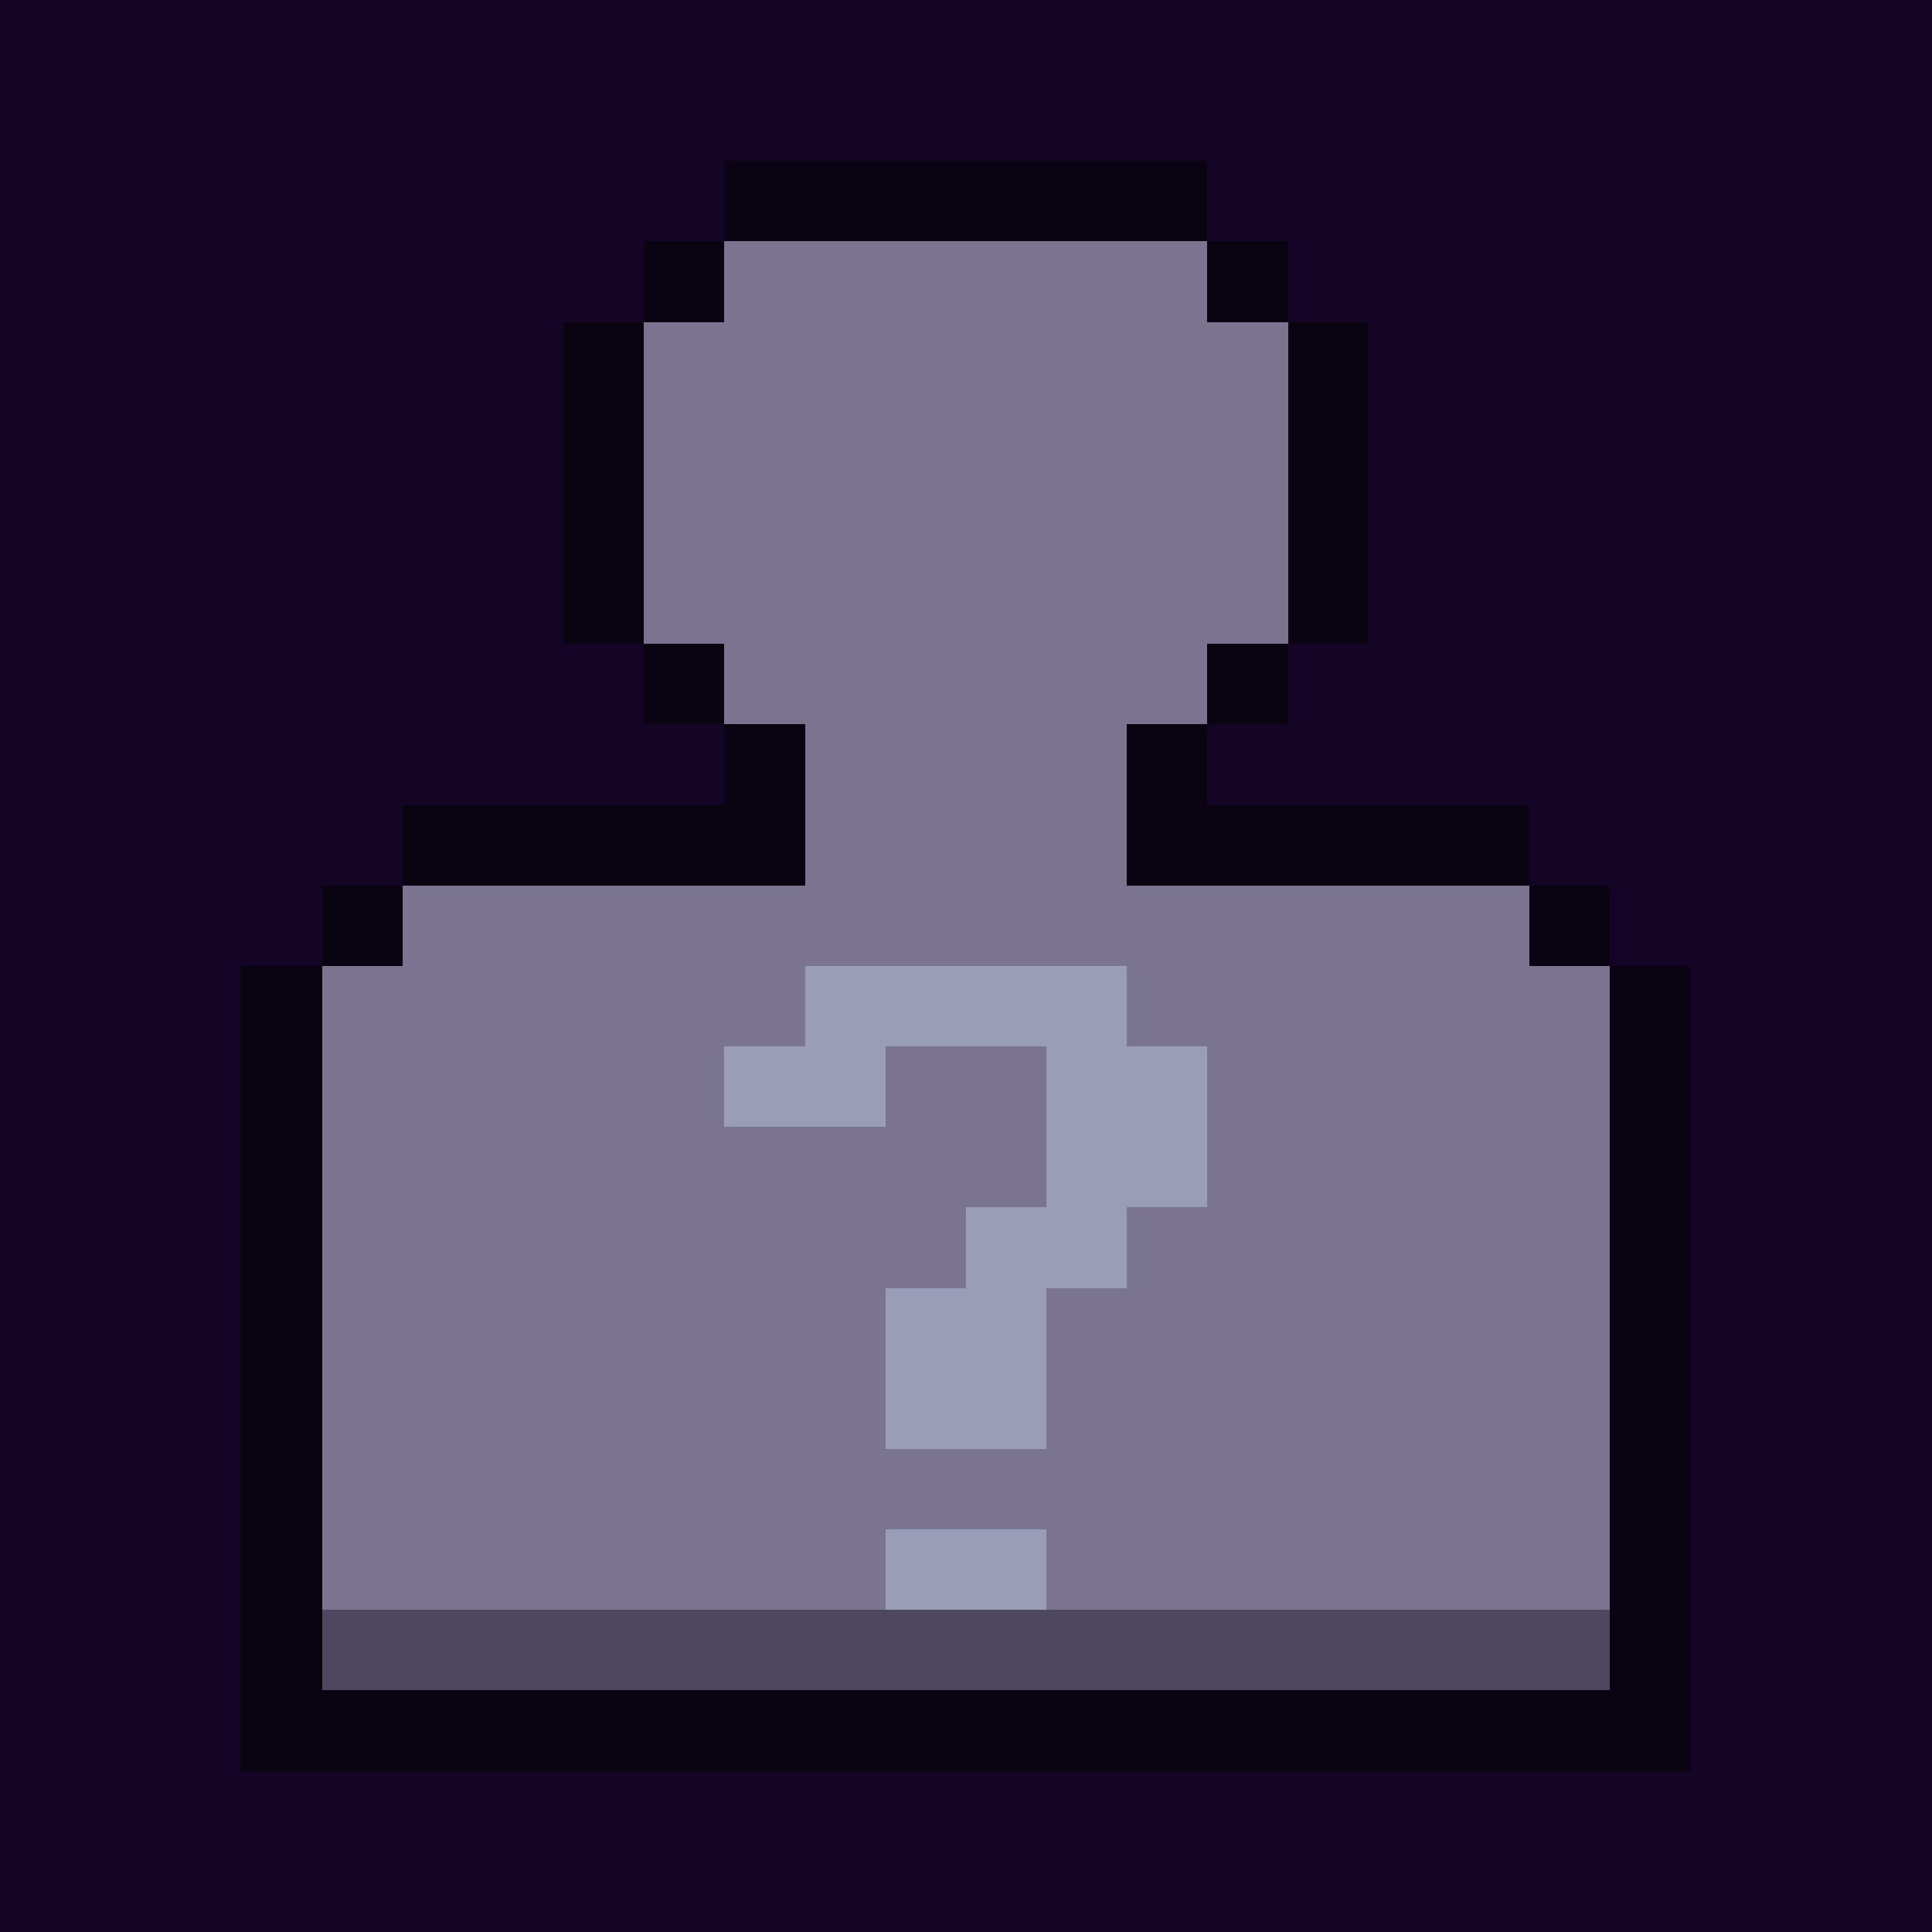
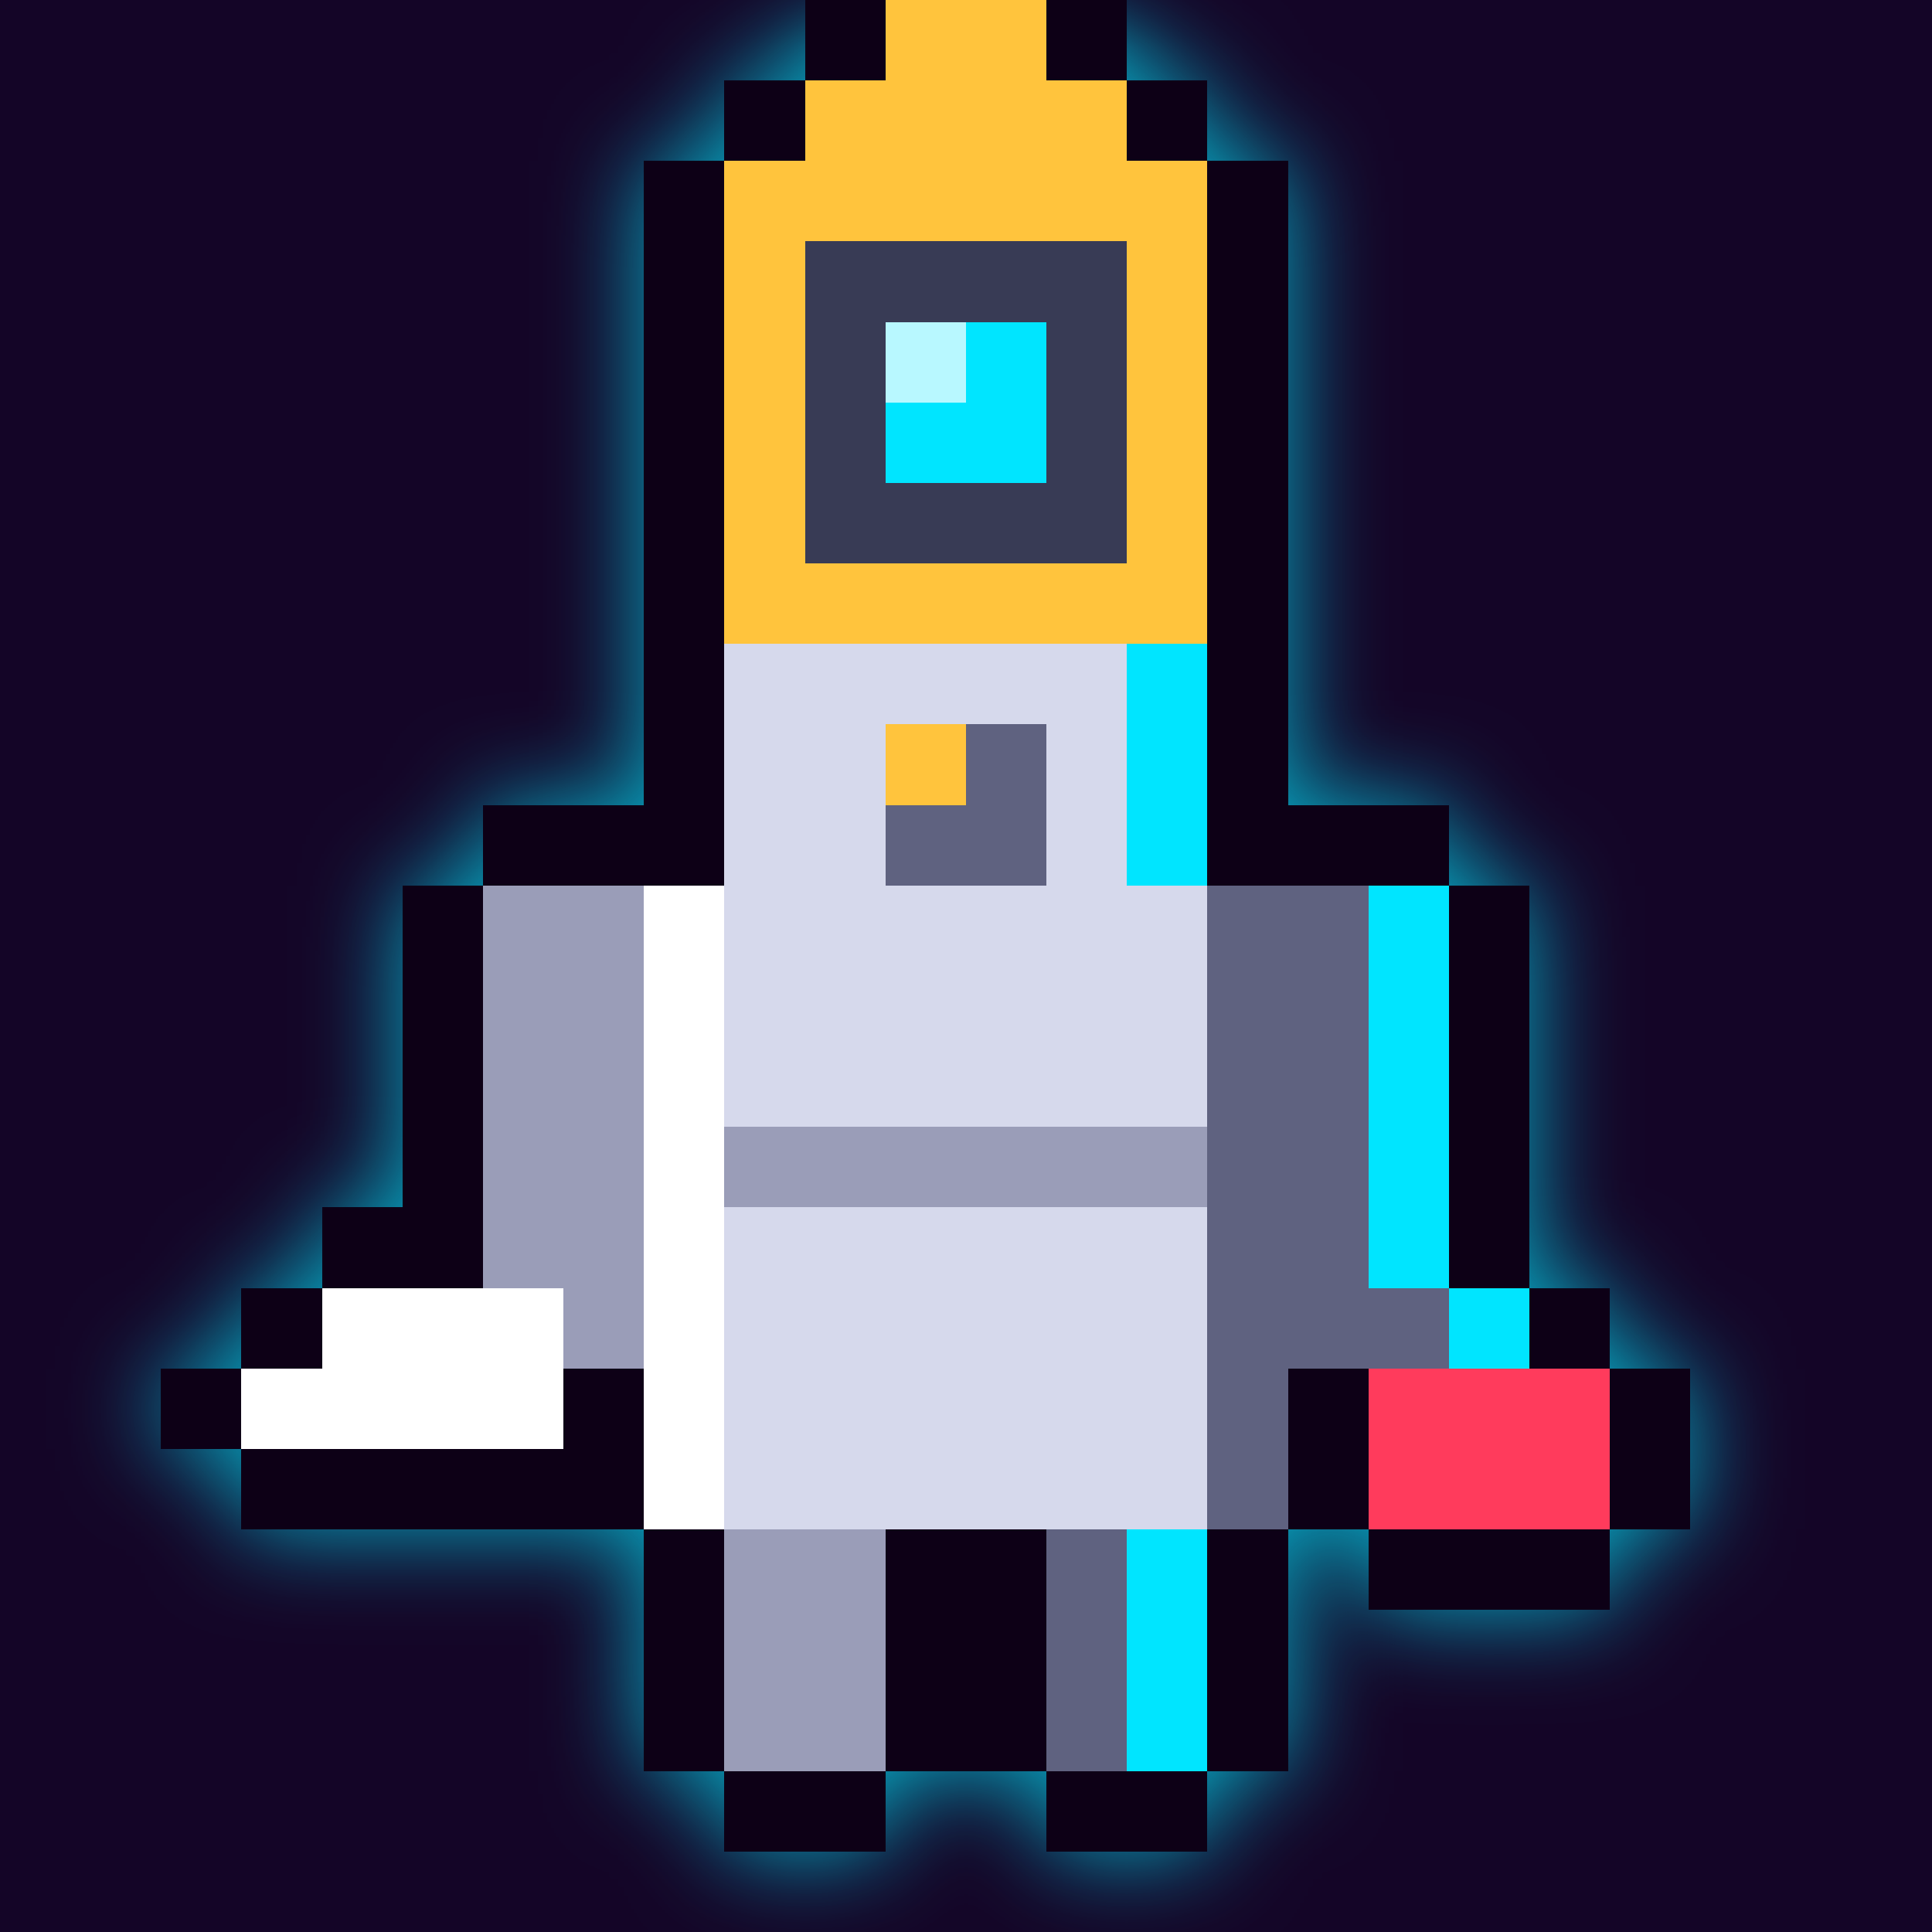
<svg xmlns="http://www.w3.org/2000/svg" width="96" height="96" viewBox="0 0 24 24" shape-rendering="crispEdges">
+   <filter id="glow-crypt_keeper" x="-20%" y="-20%" width="140%" height="140%">
+     <feDropShadow dx="0" dy="0" stdDeviation="0.6" flood-color="#00e5ff" flood-opacity="0.75" />
+   </filter>
  <rect width="24" height="24" fill="#140527" />
-   <path fill="#0a0412" d="M9 2h6v1h-6zM8 3h1v1h-1zM15 3h1v1h-1zM7 4h1v1h-1zM16 4h1v1h-1zM7 5h1v1h-1zM16 5h1v1h-1zM7 6h1v1h-1zM16 6h1v1h-1zM7 7h1v1h-1zM16 7h1v1h-1zM8 8h1v1h-1zM15 8h1v1h-1zM9 9h1v1h-1zM14 9h1v1h-1zM5 10h5v1h-5zM14 10h5v1h-5zM4 11h1v1h-1zM19 11h1v1h-1zM3 12h1v1h-1zM20 12h1v1h-1zM3 13h1v1h-1zM20 13h1v1h-1zM3 14h1v1h-1zM20 14h1v1h-1zM3 15h1v1h-1zM20 15h1v1h-1zM3 16h1v1h-1zM20 16h1v1h-1zM3 17h1v1h-1zM20 17h1v1h-1zM3 18h1v1h-1zM20 18h1v1h-1zM3 19h1v1h-1zM20 19h1v1h-1zM3 20h1v1h-1zM20 20h1v1h-1zM3 21h18v1h-18z" />
-   <path fill="#7a7490" d="M9 3h6v1h-6zM8 4h8v1h-8zM8 5h8v1h-8zM8 6h8v1h-8zM8 7h8v1h-8zM9 8h6v1h-6zM10 9h4v1h-4zM10 10h4v1h-4zM5 11h14v1h-14zM4 12h6v1h-6zM14 12h6v1h-6zM4 13h5v1h-5zM11 13h2v1h-2zM15 13h5v1h-5zM4 14h9v1h-9zM15 14h5v1h-5zM4 15h8v1h-8zM14 15h6v1h-6zM4 16h7v1h-7zM13 16h7v1h-7zM4 17h7v1h-7zM13 17h7v1h-7zM4 18h16v1h-16zM4 19h7v1h-7zM13 19h7v1h-7z" />
-   <path fill="#9a9db8" d="M10 12h4v1h-4zM9 13h2v1h-2zM13 13h2v1h-2zM13 14h2v1h-2zM12 15h2v1h-2zM11 16h2v1h-2zM11 17h2v1h-2zM11 19h2v1h-2z" />
-   <path fill="#4d4860" d="M4 20h16v1h-16z" />
+   <g filter="url(#glow-crypt_keeper)">
+     <path fill="#0a0412" d="M10 0h1v1h-1zM13 0h1v1h-1zM9 1h1v1h-1zM14 1h1v1h-1zM8 2h1v1h-1zM15 2h1v1h-1zM8 3h1v1h-1zM15 3h1v1h-1zM8 4h1v1h-1zM15 4h1v1h-1zM8 5h1v1h-1zM15 5h1v1h-1zM8 6h1v1h-1zM15 6h1v1h-1zM8 7h1v1h-1zM15 7h1v1h-1zM8 8h1v1h-1zM15 8h1v1h-1zM8 9h1v1h-1zM15 9h1v1h-1zM6 10h3v1h-3zM15 10h3v1h-3zM5 11h1v1h-1zM18 11h1v1h-1zM5 12h1v1h-1zM18 12h1v1h-1zM5 13h1v1h-1zM18 13h1v1h-1zM5 14h1v1h-1zM18 14h1v1h-1zM4 15h2v1h-2zM18 15h1v1h-1zM3 16h1v1h-1zM19 16h1v1h-1zM2 17h1v1h-1zM7 17h1v1h-1zM16 17h1v1h-1zM20 17h1v1h-1zM3 18h5v1h-5zM16 18h1v1h-1zM20 18h1v1h-1zM8 19h1v1h-1zM11 19h2v1h-2zM15 19h1v1h-1zM17 19h3v1h-3zM8 20h1v1h-1zM11 20h2v1h-2zM15 20h1v1h-1zM8 21h1v1h-1zM11 21h2v1h-2zM15 21h1v1h-1zM9 22h2v1h-2zM13 22h2v1h-2z" />
+     <path fill="#ffc43d" d="M11 0h2v1h-2zM10 1h4v1h-4zM9 2h6v1h-6zM9 3h1v1h-1zM14 3h1v1h-1zM9 4h1v1h-1zM14 4h1v1h-1zM9 5h1v1h-1zM14 5h1v1h-1zM9 6h1v1h-1zM14 6h1v1h-1zM9 7h6v1h-6zM11 9h1v1h-1z" />
+     <path fill="#383a54" d="M10 3h4v1h-4zM10 4h1v1h-1zM13 4h1v1h-1zM10 5h1v1h-1zM13 5h1v1h-1zM10 6h4v1h-4z" />
+     <path fill="#b8f8ff" d="M11 4h1v1h-1z" />
+     <path fill="#00e5ff" d="M12 4h1v1h-1zM11 5h2v1h-2zM14 8h1v1h-1zM14 9h1v1h-1zM14 10h1v1h-1zM17 11h1v1h-1zM17 12h1v1h-1zM17 13h1v1h-1zM17 14h1v1h-1zM17 15h1v1h-1zM18 16h1v1h-1zM14 19h1v1h-1zM14 20h1v1h-1zM14 21h1v1h-1z" />
+     <path fill="#d6d9ec" d="M9 8h5v1h-5zM9 9h2v1h-2zM13 9h1v1h-1zM9 10h2v1h-2zM13 10h1v1h-1zM9 11h6v1h-6zM9 12h6v1h-6zM9 13h6v1h-6zM9 15h6v1h-6zM9 16h6v1h-6zM9 17h6v1h-6zM9 18h6v1h-6z" />
+     <path fill="#5f6280" d="M12 9h1v1h-1zM11 10h2v1h-2zM15 11h2v1h-2zM15 12h2v1h-2zM15 13h2v1h-2zM15 14h2v1h-2zM15 15h2v1h-2zM15 16h3v1h-3zM15 17h1v1h-1zM15 18h1v1h-1zM13 19h1v1h-1zM13 20h1v1h-1zM13 21h1v1h-1z" />
+     <path fill="#9a9db8" d="M6 11h2v1h-2zM6 12h2v1h-2zM6 13h2v1h-2zM6 14h2v1h-2zM9 14h6v1h-6zM6 15h2v1h-2zM7 16h1v1h-1zM9 19h2v1h-2zM9 20h2v1h-2zM9 21h2v1h-2z" />
+     <path fill="#ffffff" d="M8 11h1v1h-1zM8 12h1v1h-1zM8 13h1v1h-1zM8 14h1v1h-1zM8 15h1v1h-1zM4 16h3v1h-3zM8 16h1v1h-1zM3 17h4v1h-4zM8 17h1v1h-1zM8 18h1v1h-1z" />
+     <path fill="#ff3b5c" d="M17 17h3v1h-3zM17 18h3v1h-3z" />
+   </g>
</svg>
